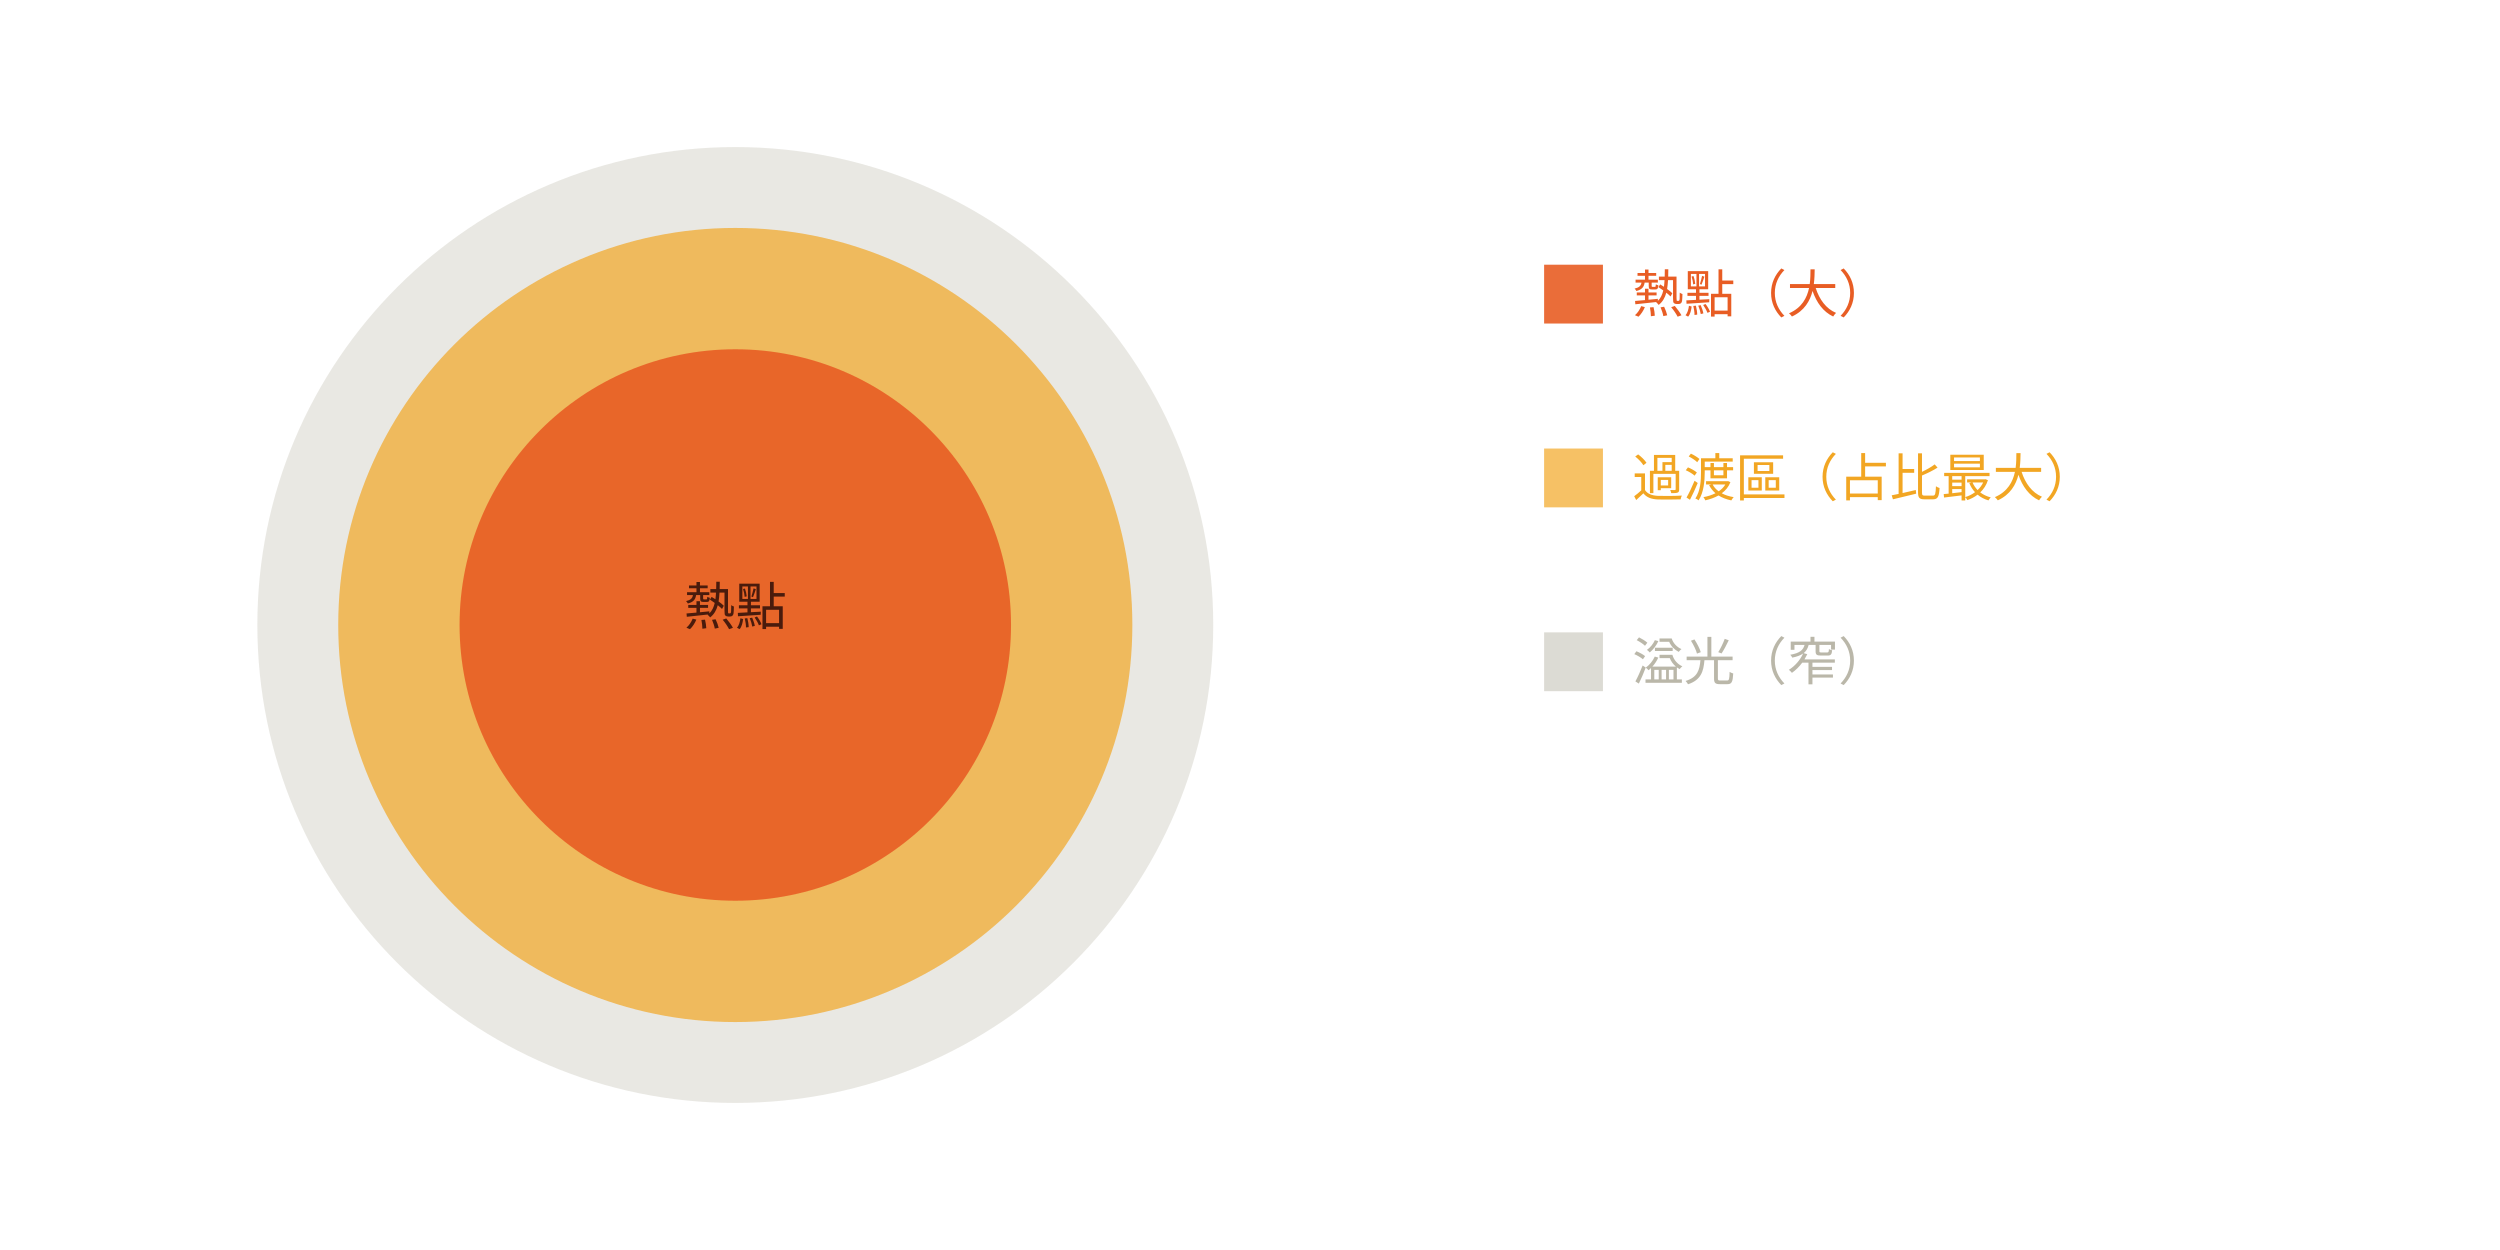
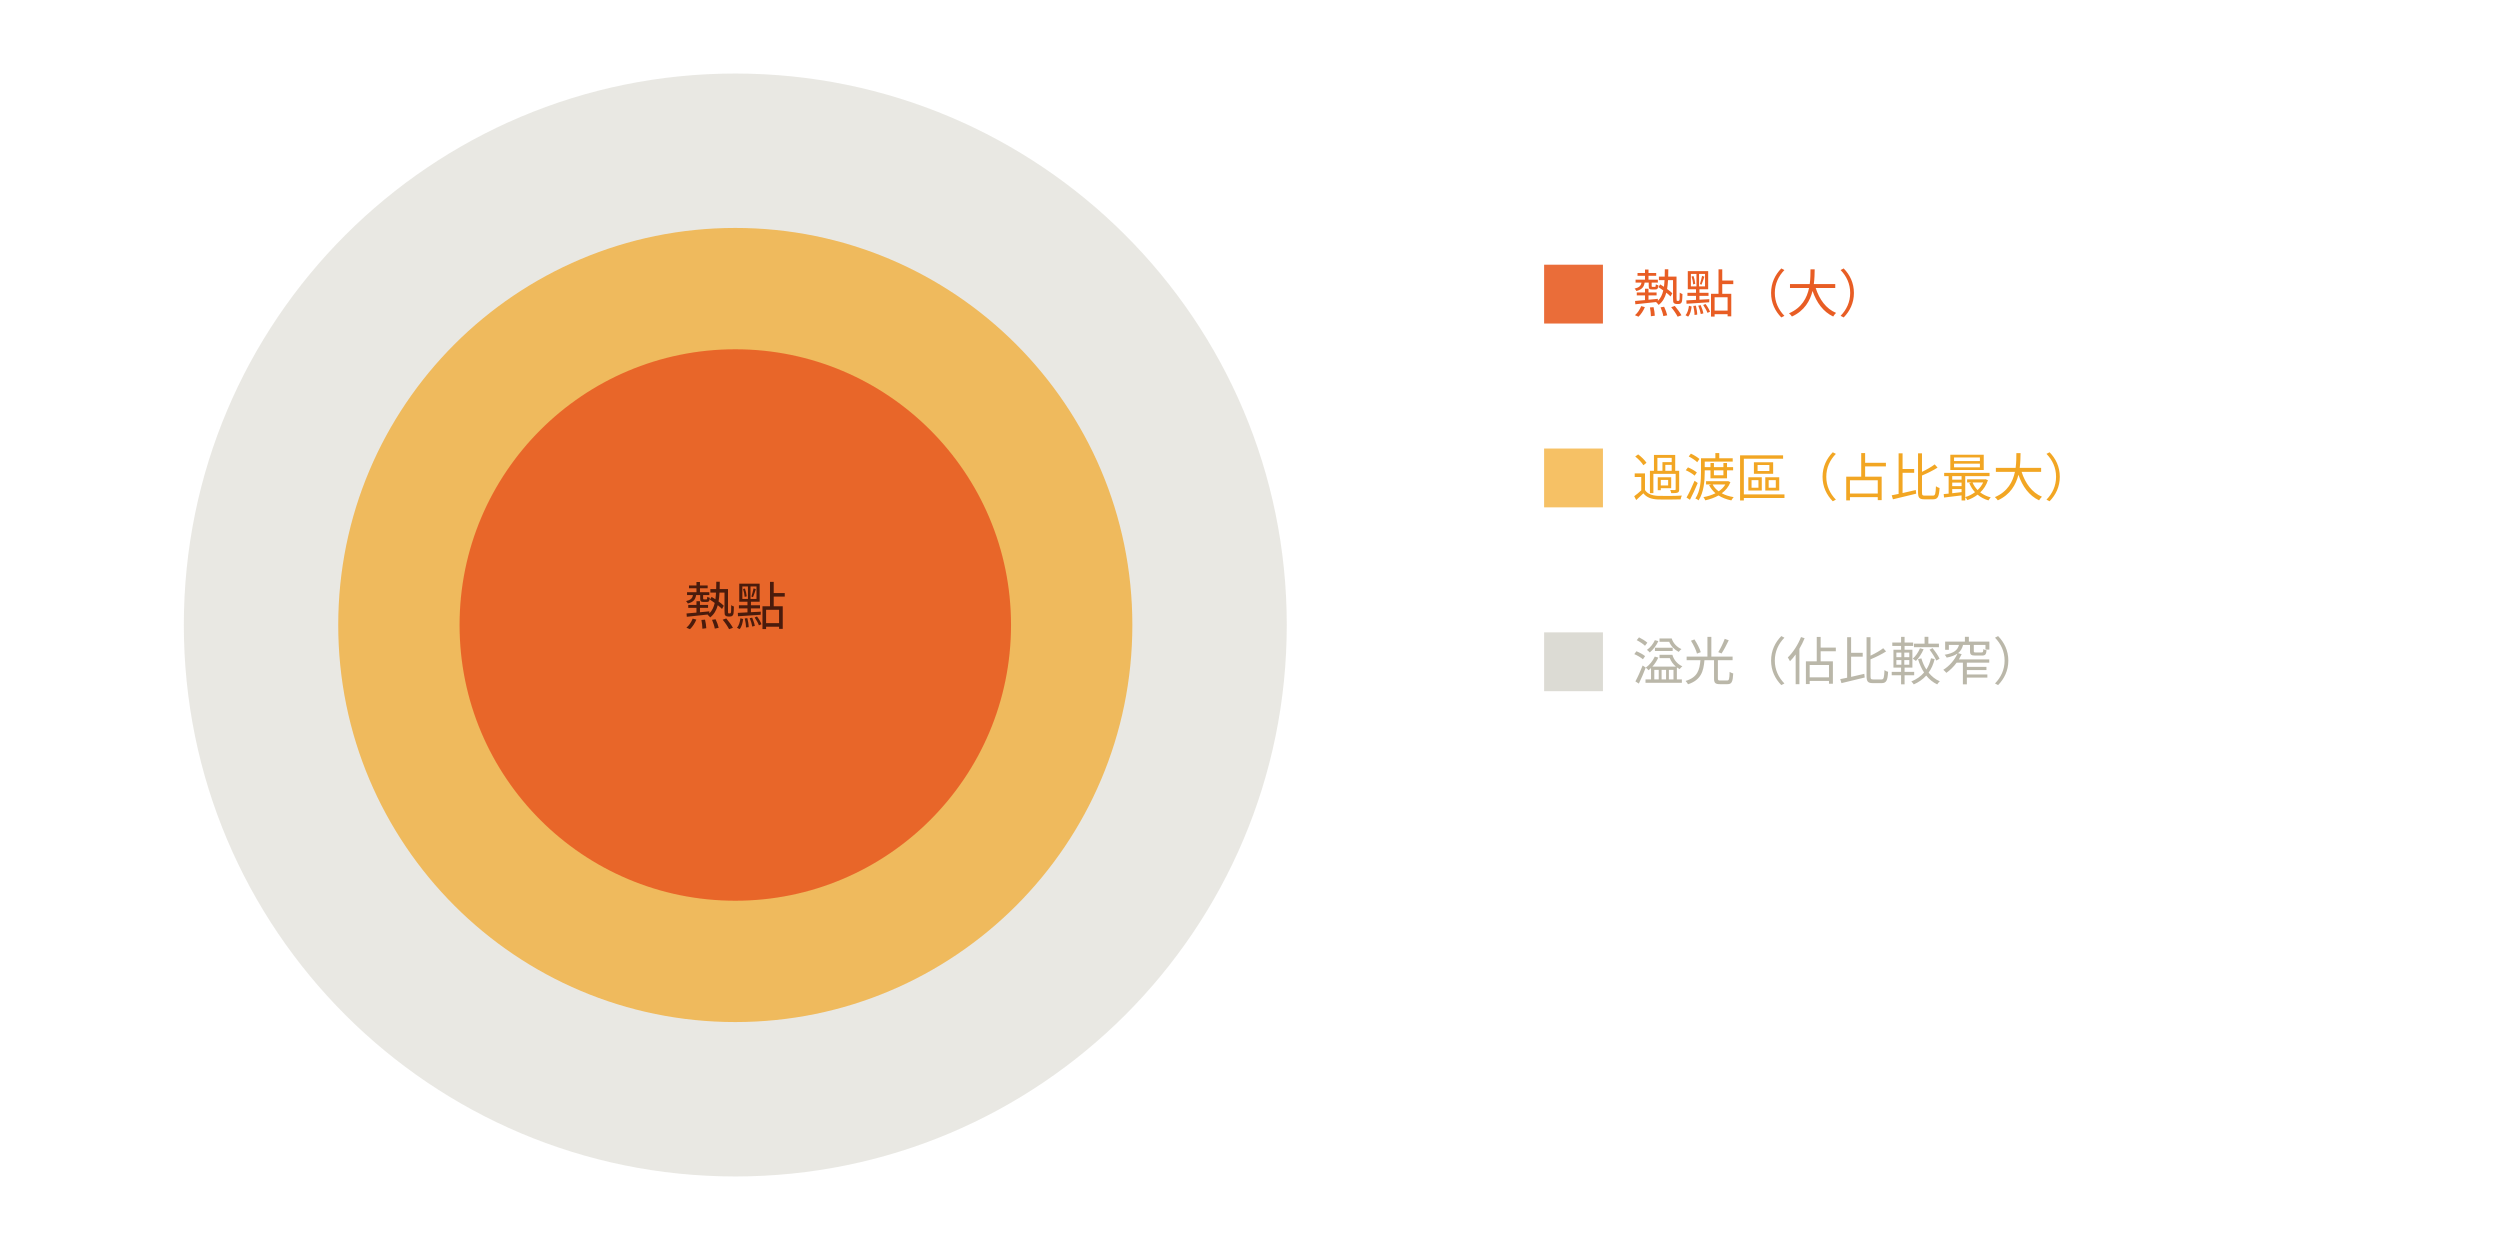
<svg xmlns="http://www.w3.org/2000/svg" viewBox="0 0 680 340">
-   <circle cx="200" cy="170" r="130" fill="#D3D1C7" opacity="0.5" />
+   <circle cx="200" cy="170" r="150" fill="#D3D1C7" opacity="0.5" />
  <circle cx="200" cy="170" r="108" fill="#F2A623" opacity="0.7" />
  <circle cx="200" cy="170" r="75" fill="#E85D24" opacity="0.9" />
  <text x="200" y="170" font-size="14" text-anchor="middle" fill="#4A1B0C">熱點</text>
  <rect x="420" y="72" width="16" height="16" fill="#E85D24" opacity="0.9" />
  <text x="444" y="85" font-size="14" fill="#E85D24">熱點（大）</text>
  <rect x="420" y="122" width="16" height="16" fill="#F2A623" opacity="0.7" />
  <text x="444" y="135" font-size="14" fill="#F2A623">過渡區（占比最大）</text>
  <rect x="420" y="172" width="16" height="16" fill="#bab7a9" opacity="0.5" />
-   <text x="444" y="185" font-size="14" fill="#bab7a9">溢光（窄）</text>
+   <text x="444" y="185" font-size="14" fill="#bab7a9">溢光（佔比較窄）</text>
</svg>
